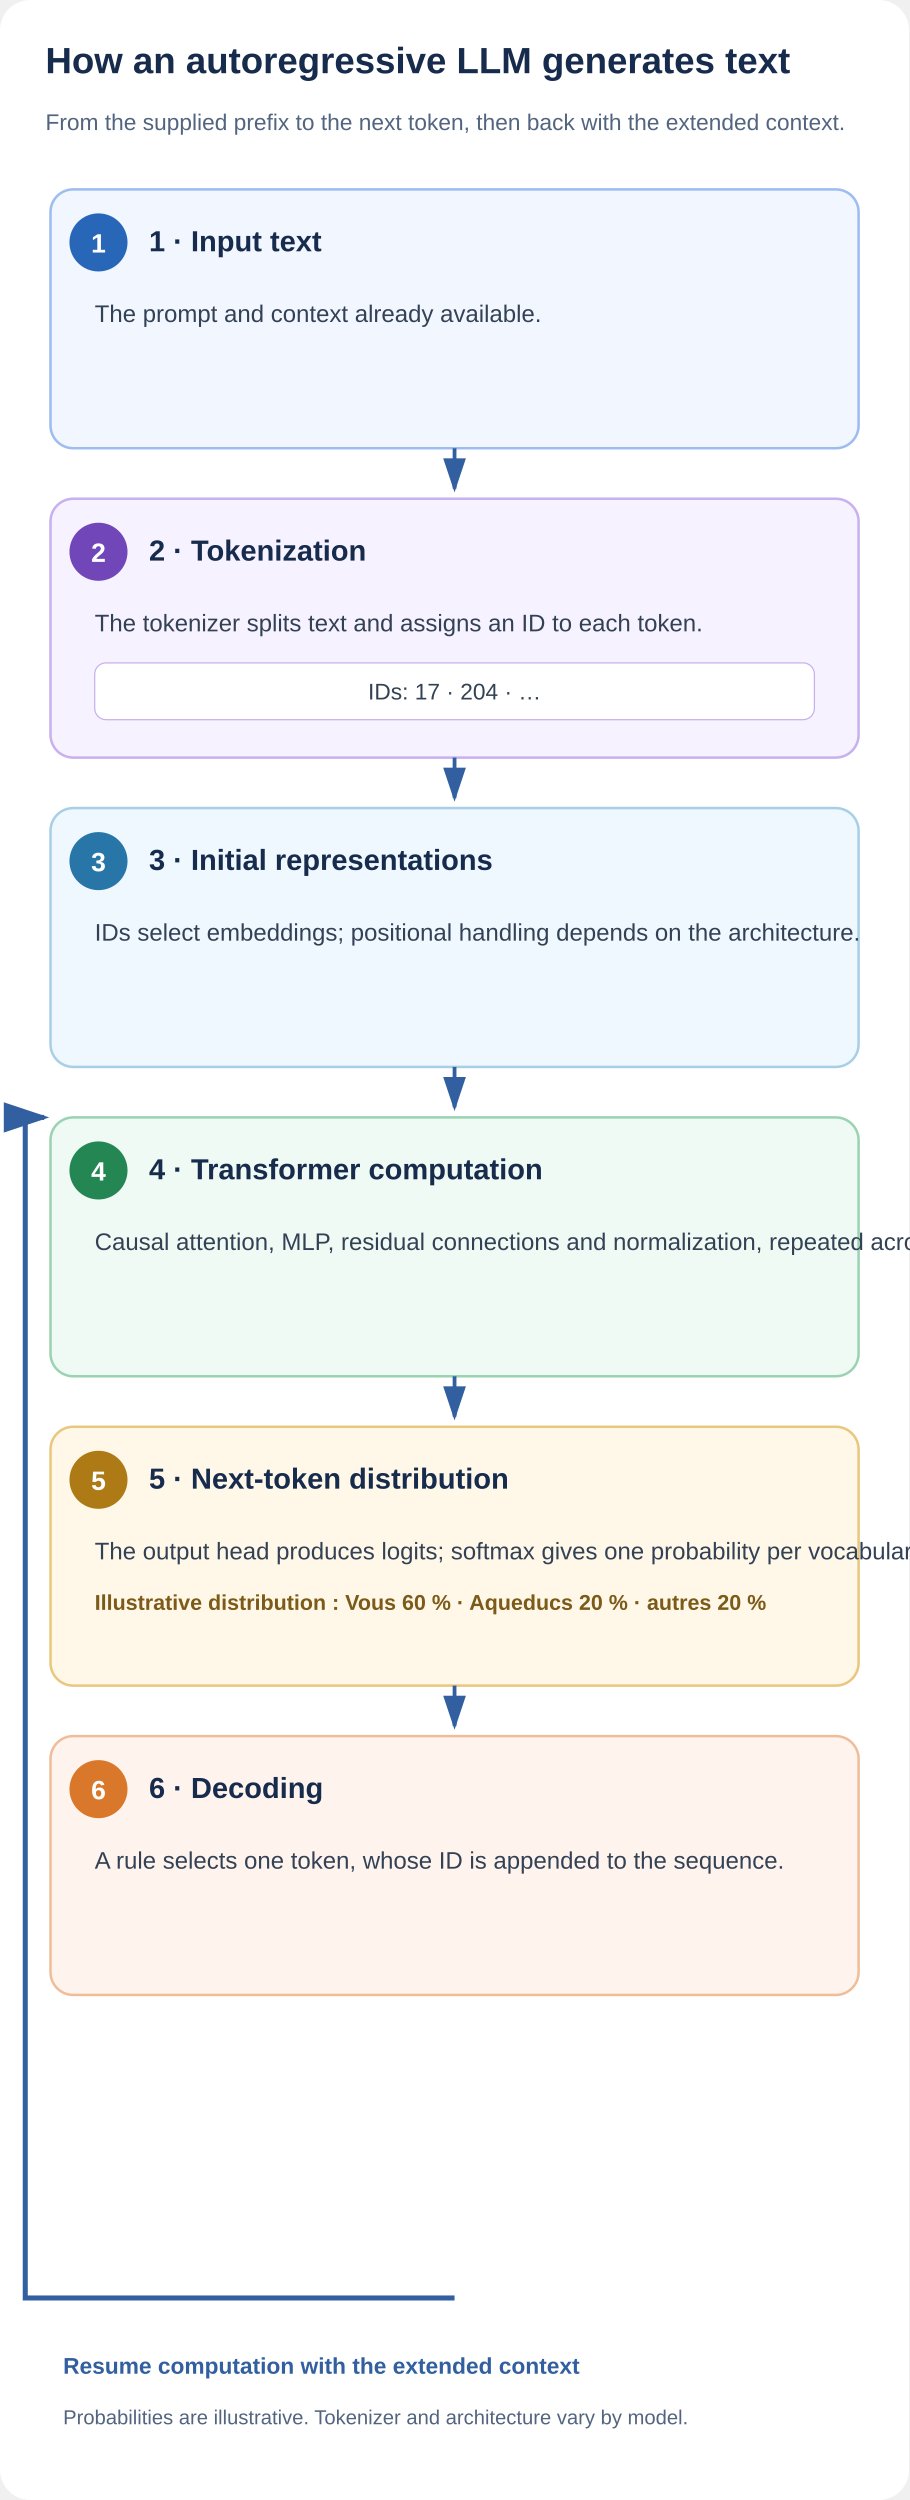
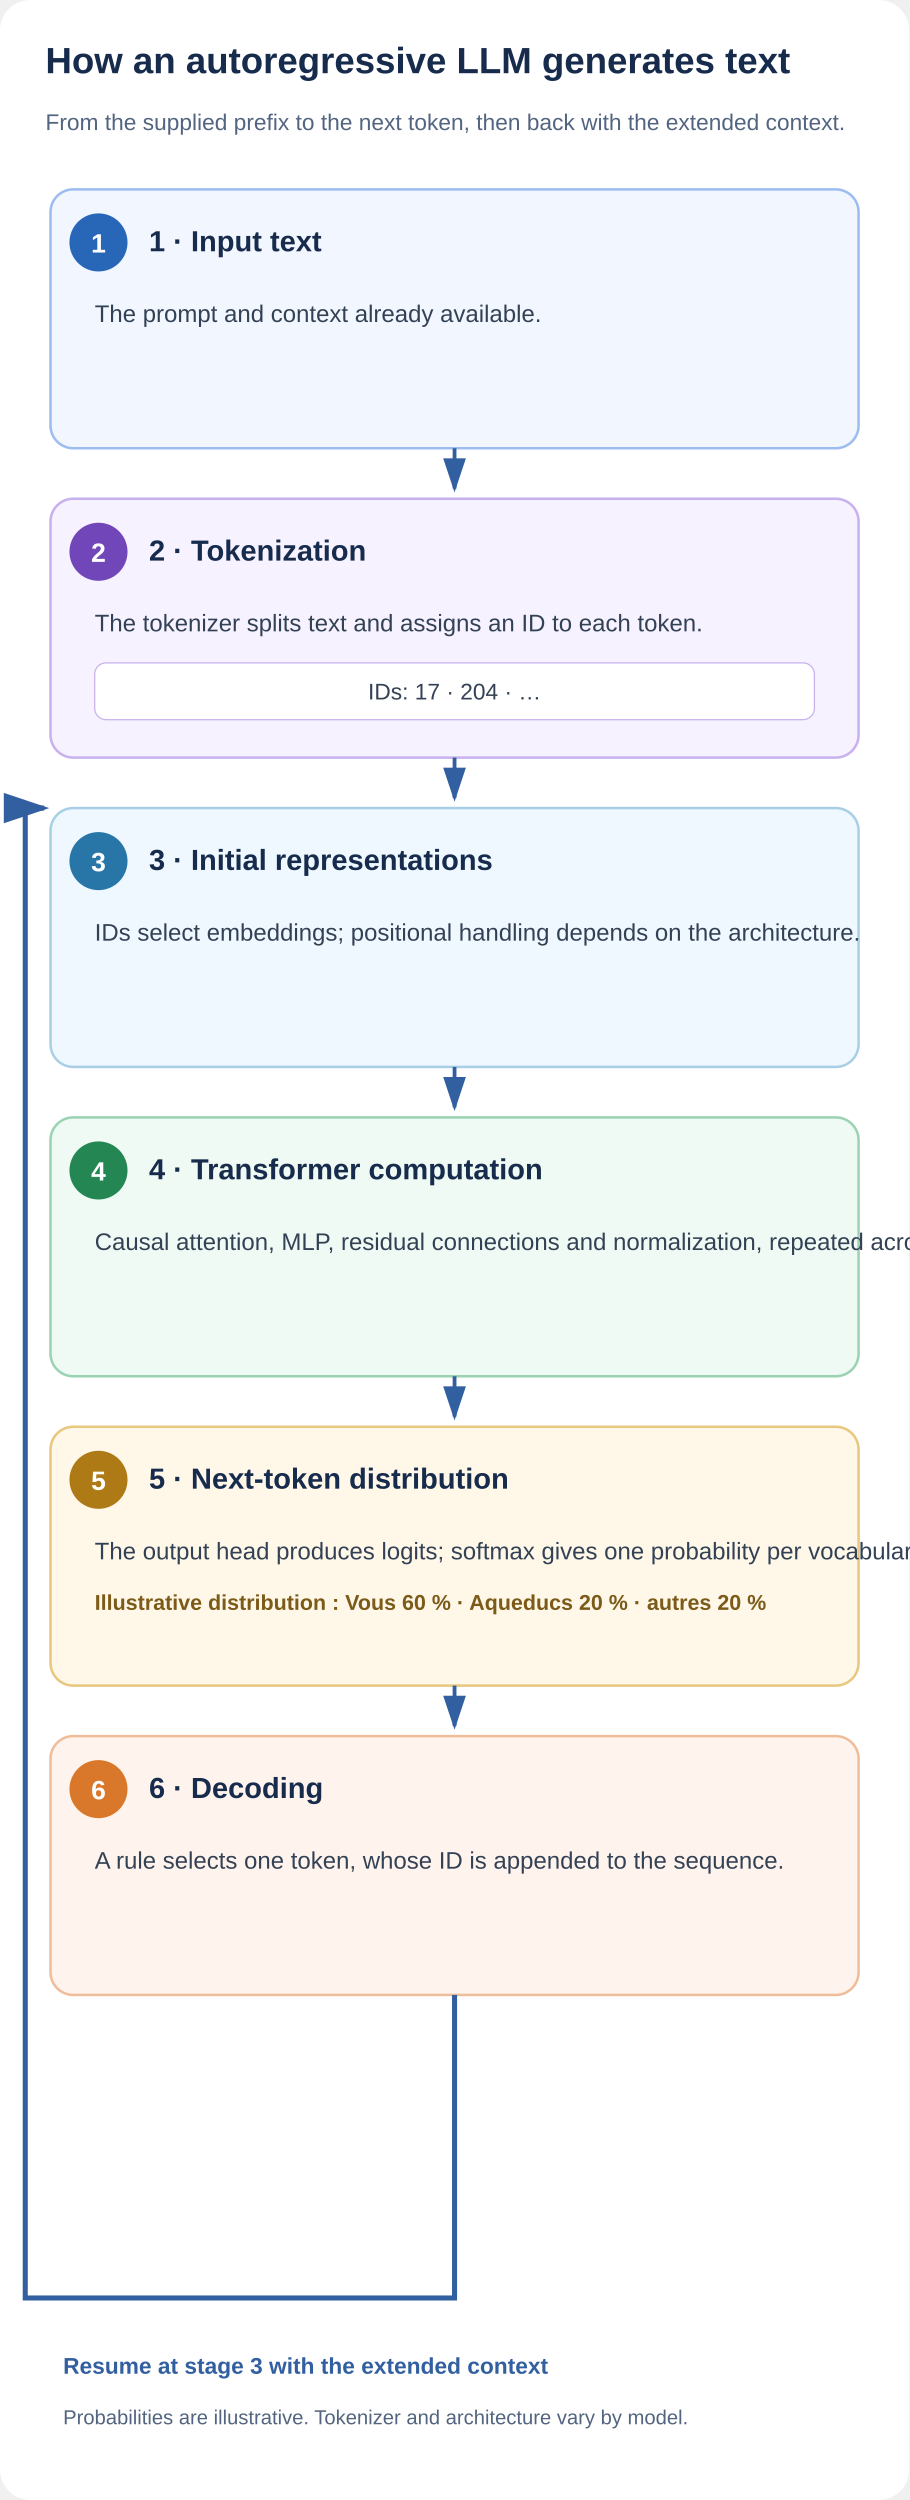
<svg xmlns="http://www.w3.org/2000/svg" width="720" height="1980" viewBox="0 0 720 1980" role="img" aria-labelledby="title desc">
  <defs>
    <marker id="a" markerWidth="10" markerHeight="10" refX="8" refY="3" orient="auto">
      <path d="M0 0L0 6L9 3z" fill="#315f9f" />
    </marker>
  </defs>
  <rect width="720" height="1980" rx="24" fill="#fff" />
  <text x="36" y="58" font-family="Arial,sans-serif" font-size="29" font-weight="700" fill="#172b4d">How an autoregressive LLM generates text</text>
  <text x="36" y="103" font-family="Arial,sans-serif" font-size="18" fill="#52647f">From the supplied prefix to the next token, then back with the extended context.</text>
  <rect x="40" y="150" width="640" height="205" rx="18" fill="#f1f6ff" stroke="#9dbcf0" stroke-width="2" />
  <circle cx="78" cy="192" r="23" fill="#2866b8" />
  <text x="78" y="200" text-anchor="middle" font-family="Arial,sans-serif" font-size="21" font-weight="700" fill="#fff">1</text>
  <text x="118" y="199" font-family="Arial,sans-serif" font-size="23" font-weight="700" fill="#172b4d">1 · Input text</text>
  <text x="75" y="255" font-family="Arial,sans-serif" font-size="19" fill="#334155">The prompt and context already available.</text>
  <path d="M360 355V387" stroke="#315f9f" stroke-width="3" marker-end="url(#a)" />
  <rect x="40" y="395" width="640" height="205" rx="18" fill="#f7f2ff" stroke="#c7b1ee" stroke-width="2" />
  <circle cx="78" cy="437" r="23" fill="#7046b8" />
  <text x="78" y="445" text-anchor="middle" font-family="Arial,sans-serif" font-size="21" font-weight="700" fill="#fff">2</text>
  <text x="118" y="444" font-family="Arial,sans-serif" font-size="23" font-weight="700" fill="#172b4d">2 · Tokenization</text>
  <text x="75" y="500" font-family="Arial,sans-serif" font-size="19" fill="#334155">The tokenizer splits text and assigns an ID to each token.</text>
  <rect x="75" y="525" width="570" height="45" rx="9" fill="#fff" stroke="#c7b1ee" />
  <text x="360" y="554" text-anchor="middle" font-family="Arial,sans-serif" font-size="18" fill="#334155">IDs: 17 · 204 · …</text>
  <path d="M360 600V632" stroke="#315f9f" stroke-width="3" marker-end="url(#a)" />
  <rect x="40" y="640" width="640" height="205" rx="18" fill="#eff8ff" stroke="#a9cfe7" stroke-width="2" />
  <circle cx="78" cy="682" r="23" fill="#2876a8" />
  <text x="78" y="690" text-anchor="middle" font-family="Arial,sans-serif" font-size="21" font-weight="700" fill="#fff">3</text>
  <text x="118" y="689" font-family="Arial,sans-serif" font-size="23" font-weight="700" fill="#172b4d">3 · Initial representations</text>
  <text x="75" y="745" font-family="Arial,sans-serif" font-size="19" fill="#334155">IDs select embeddings; positional handling depends on the architecture.</text>
  <path d="M360 845V877" stroke="#315f9f" stroke-width="3" marker-end="url(#a)" />
  <rect x="40" y="885" width="640" height="205" rx="18" fill="#f0faf4" stroke="#9bd3b2" stroke-width="2" />
  <circle cx="78" cy="927" r="23" fill="#238653" />
  <text x="78" y="935" text-anchor="middle" font-family="Arial,sans-serif" font-size="21" font-weight="700" fill="#fff">4</text>
  <text x="118" y="934" font-family="Arial,sans-serif" font-size="23" font-weight="700" fill="#172b4d">4 · Transformer computation</text>
  <text x="75" y="990" font-family="Arial,sans-serif" font-size="19" fill="#334155">Causal attention, MLP, residual connections and normalization, repeated across blocks.</text>
  <path d="M360 1090V1122" stroke="#315f9f" stroke-width="3" marker-end="url(#a)" />
  <rect x="40" y="1130" width="640" height="205" rx="18" fill="#fff8e9" stroke="#e8c77f" stroke-width="2" />
  <circle cx="78" cy="1172" r="23" fill="#ad7a16" />
  <text x="78" y="1180" text-anchor="middle" font-family="Arial,sans-serif" font-size="21" font-weight="700" fill="#fff">5</text>
  <text x="118" y="1179" font-family="Arial,sans-serif" font-size="23" font-weight="700" fill="#172b4d">5 · Next-token distribution</text>
  <text x="75" y="1235" font-family="Arial,sans-serif" font-size="19" fill="#334155">The output head produces logits; softmax gives one probability per vocabulary token.</text>
  <text x="75" y="1275" font-family="Arial,sans-serif" font-size="17" font-weight="700" fill="#7c5a18">Illustrative distribution : Vous 60 % · Aqueducs 20 % · autres 20 %</text>
  <path d="M360 1335V1367" stroke="#315f9f" stroke-width="3" marker-end="url(#a)" />
  <rect x="40" y="1375" width="640" height="205" rx="18" fill="#fff4ed" stroke="#efbd9a" stroke-width="2" />
  <circle cx="78" cy="1417" r="23" fill="#d9782a" />
  <text x="78" y="1425" text-anchor="middle" font-family="Arial,sans-serif" font-size="21" font-weight="700" fill="#fff">6</text>
  <text x="118" y="1424" font-family="Arial,sans-serif" font-size="23" font-weight="700" fill="#172b4d">6 · Decoding</text>
  <text x="75" y="1480" font-family="Arial,sans-serif" font-size="19" fill="#334155">A rule selects one token, whose ID is appended to the sequence.</text>
-   <path d="M360 1820H20V885H35" stroke="#315f9f" stroke-width="4" fill="none" marker-end="url(#a)" />
-   <text x="50" y="1880" font-family="Arial,sans-serif" font-size="18" font-weight="700" fill="#315f9f">Resume computation with the extended context</text>
+   <path d="M360 1580V1820H20V640H35" stroke="#315f9f" stroke-width="4" fill="none" marker-end="url(#a)" />
+   <text x="50" y="1880" font-family="Arial,sans-serif" font-size="18" font-weight="700" fill="#315f9f">Resume at stage 3 with the extended context</text>
  <text x="50" y="1920" font-family="Arial,sans-serif" font-size="16" fill="#52647f">Probabilities are illustrative. Tokenizer and architecture vary by model.</text>
</svg>
